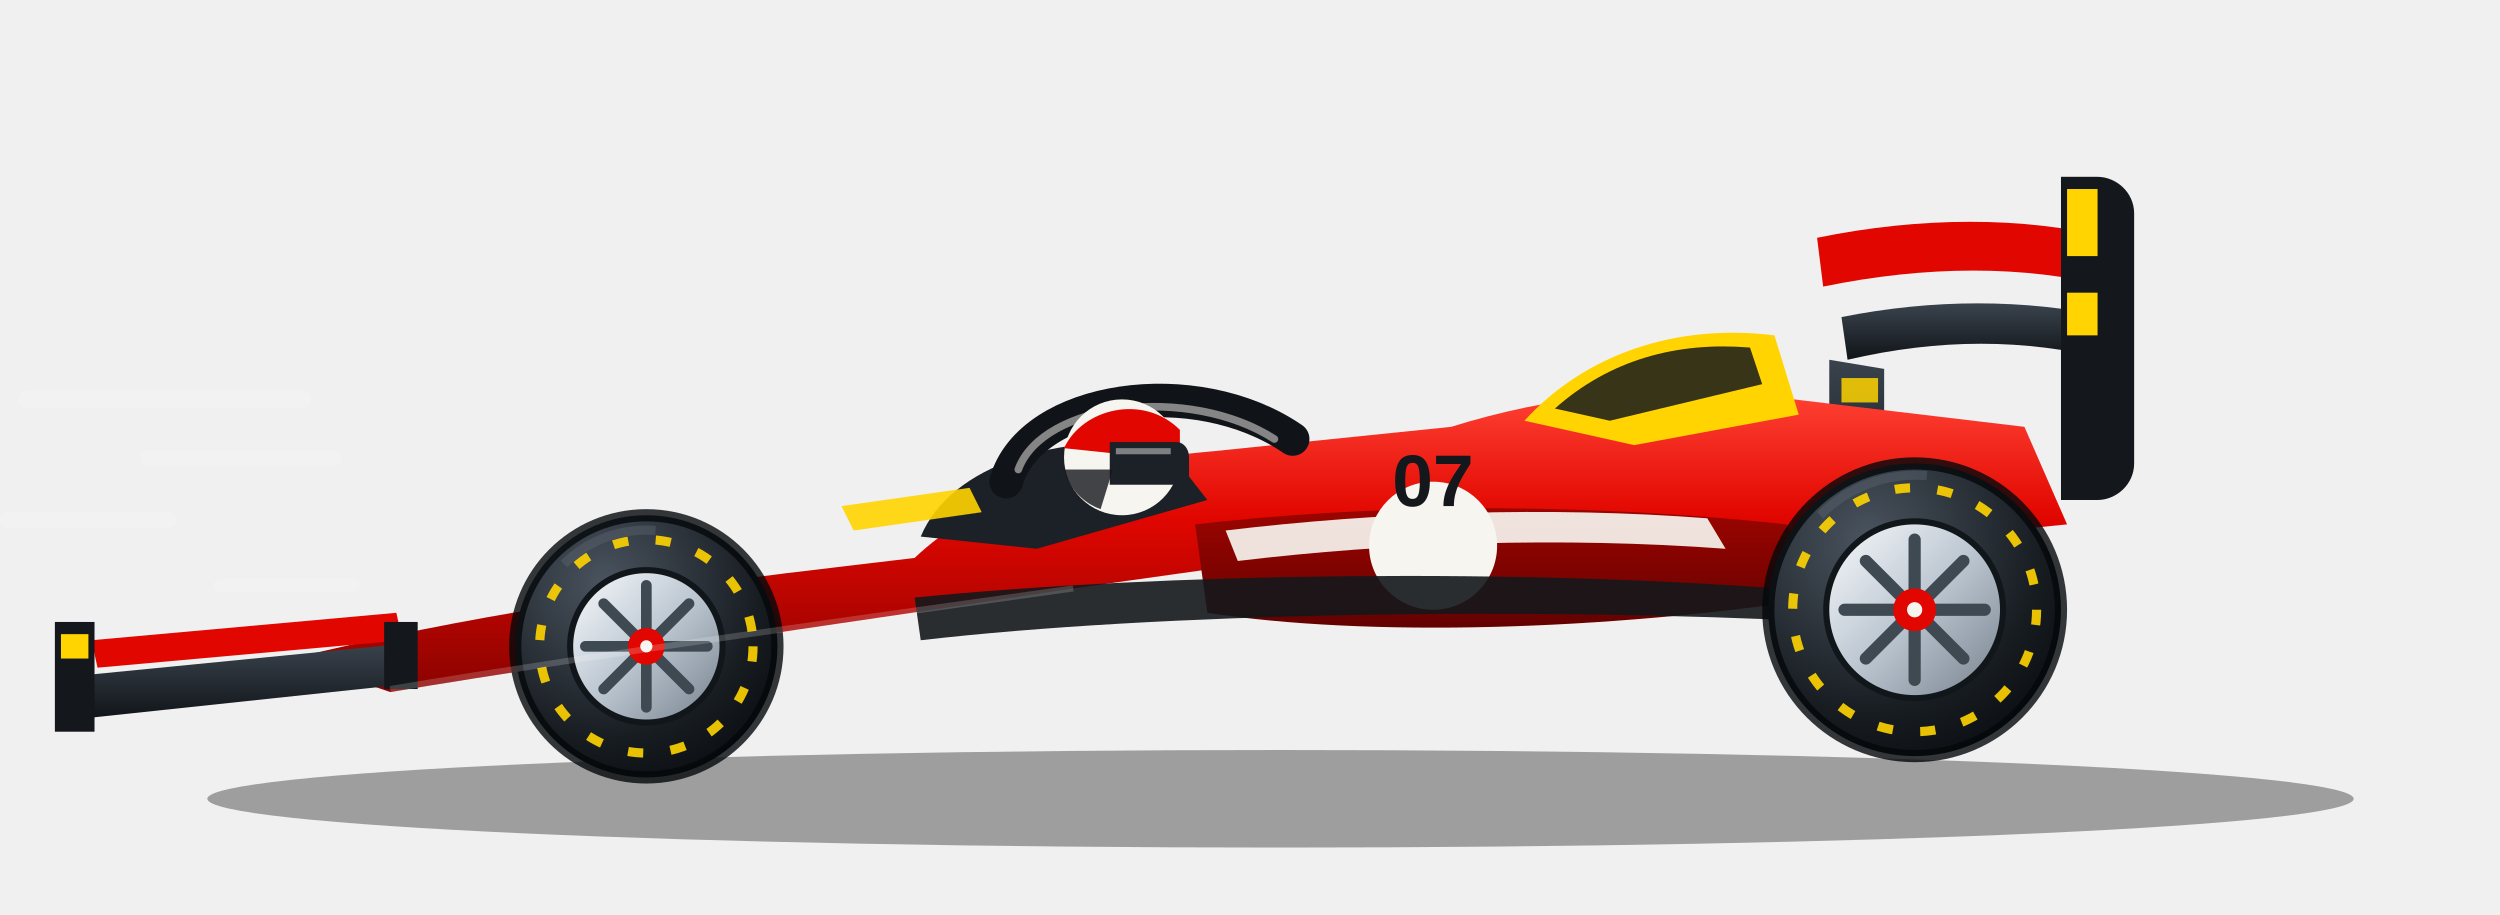
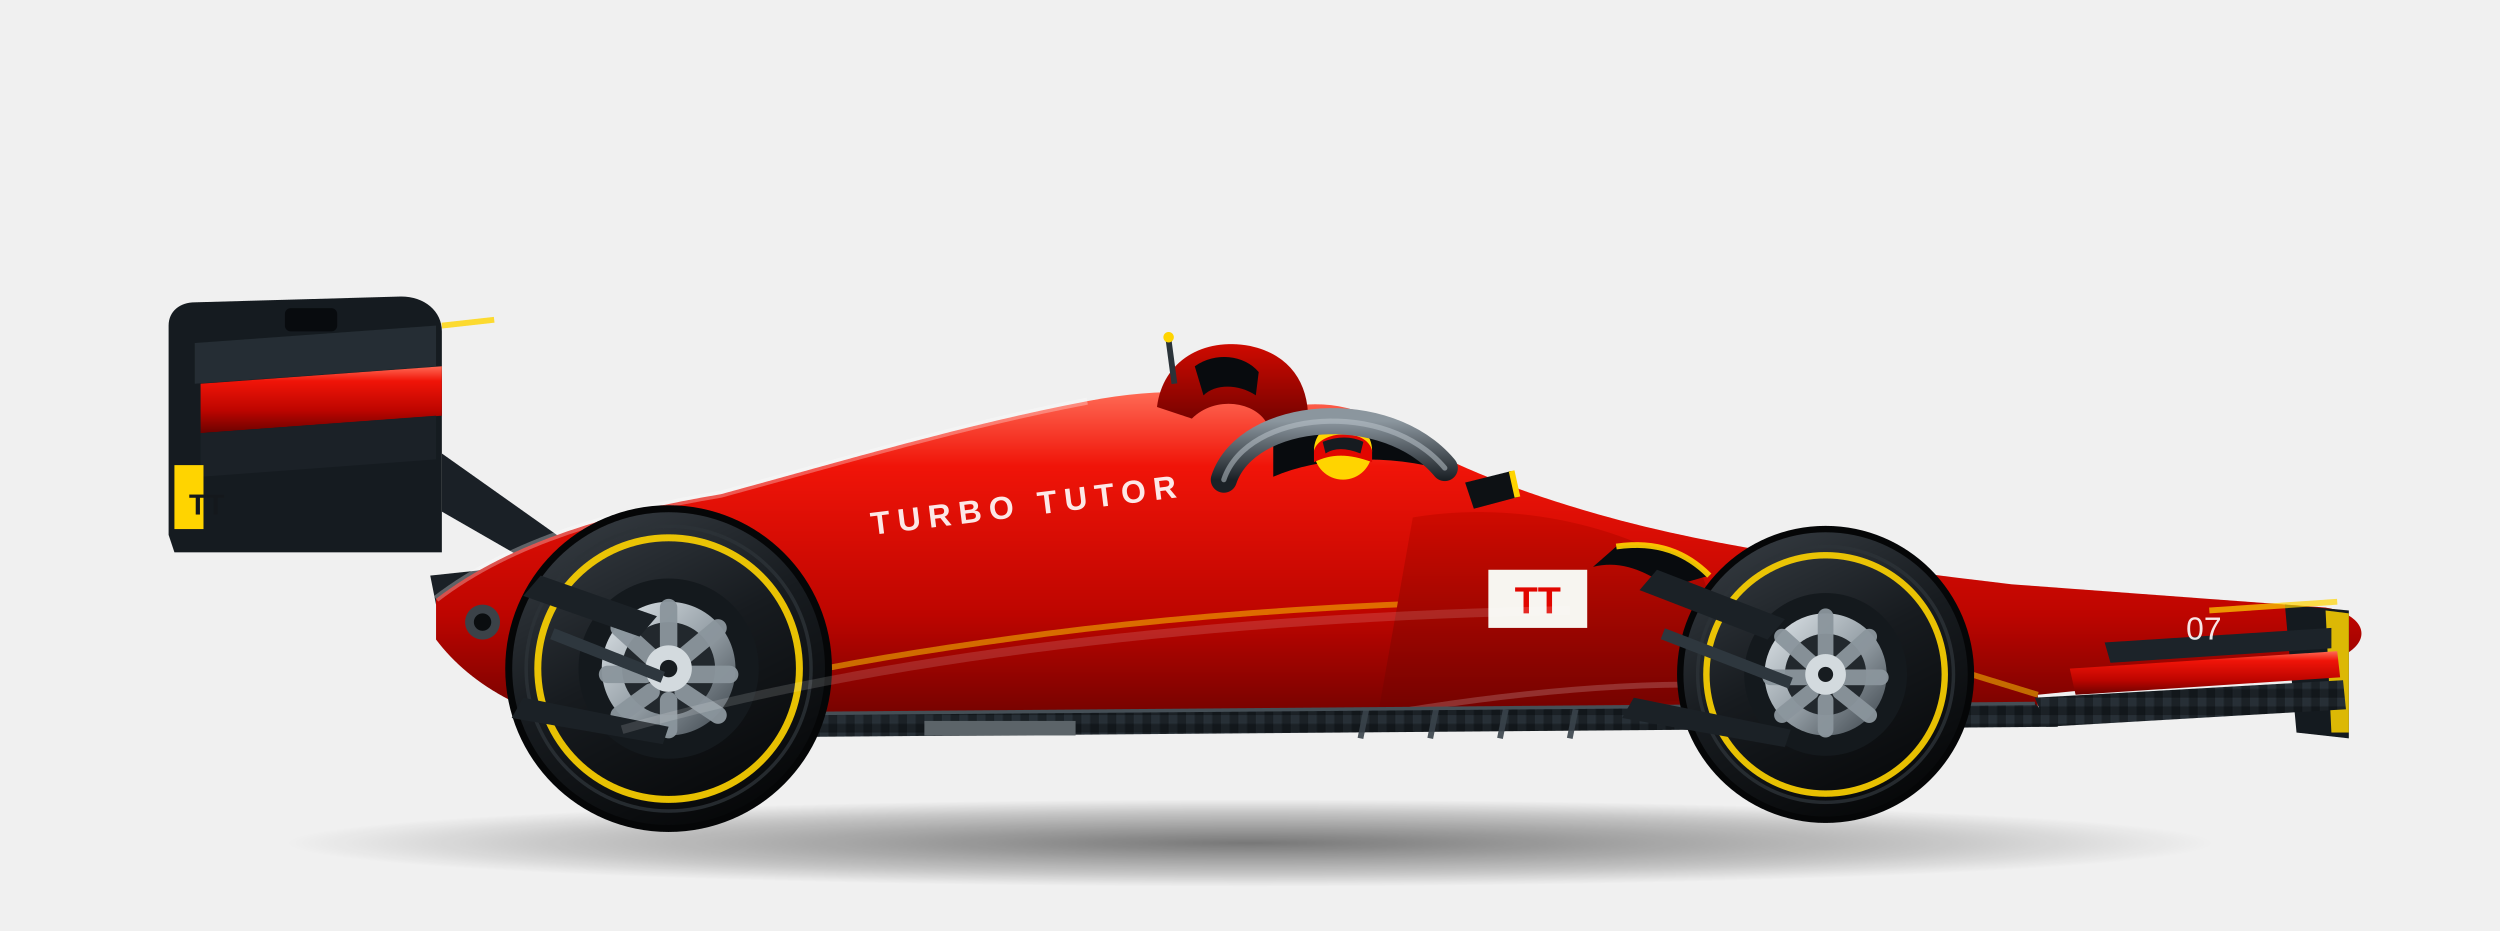
- <svg xmlns="http://www.w3.org/2000/svg" viewBox="0 0 820 300" role="img" aria-labelledby="carTitle">
+ <svg xmlns="http://www.w3.org/2000/svg" viewBox="0 0 860 320" role="img" aria-labelledby="carTitle carDesc">
  <defs>
-     <linearGradient id="carBody" x1="0" y1="0" x2="0" y2="1">
-       <stop offset="0" stop-color="#ff4234" />
-       <stop offset=".42" stop-color="#e10600" />
-       <stop offset="1" stop-color="#8a0300" />
+     <linearGradient id="shell" x1="0" y1="0" x2="0" y2="1">
+       <stop offset="0" stop-color="#ff6a55" />
+       <stop offset=".22" stop-color="#f01408" />
+       <stop offset=".66" stop-color="#bd0500" />
+       <stop offset="1" stop-color="#6b0200" />
    </linearGradient>
-     <linearGradient id="carBodyDark" x1="0" y1="0" x2="0" y2="1">
-       <stop offset="0" stop-color="#9c0400" />
-       <stop offset="1" stop-color="#630200" />
+     <linearGradient id="shellSide" x1="0" y1="0" x2="0" y2="1">
+       <stop offset="0" stop-color="#cf0a00" />
+       <stop offset="1" stop-color="#720200" />
    </linearGradient>
-     <linearGradient id="carDark" x1="0" y1="0" x2="0" y2="1">
-       <stop offset="0" stop-color="#3a434d" />
-       <stop offset="1" stop-color="#101418" />
+     <linearGradient id="carbon" x1="0" y1="0" x2="0" y2="1">
+       <stop offset="0" stop-color="#333b42" />
+       <stop offset="1" stop-color="#0e1215" />
    </linearGradient>
-     <linearGradient id="carRim" x1="0" y1="0" x2="1" y2="1">
-       <stop offset="0" stop-color="#f7fafc" />
-       <stop offset=".5" stop-color="#bcc6d1" />
-       <stop offset="1" stop-color="#78838f" />
+     <linearGradient id="tyre" x1=".25" y1="0" x2=".75" y2="1">
+       <stop offset="0" stop-color="#343a40" />
+       <stop offset=".45" stop-color="#171b1f" />
+       <stop offset="1" stop-color="#050607" />
    </linearGradient>
-     <radialGradient id="carTyre" cx=".34" cy=".26" r=".88">
-       <stop offset="0" stop-color="#4a545f" />
-       <stop offset=".68" stop-color="#171c21" />
-       <stop offset="1" stop-color="#080b0e" />
+     <linearGradient id="rim" x1="0" y1="0" x2="1" y2="1">
+       <stop offset="0" stop-color="#e2e8ec" />
+       <stop offset=".5" stop-color="#98a2a9" />
+       <stop offset="1" stop-color="#394148" />
+     </linearGradient>
+     <linearGradient id="halo" x1="0" y1="0" x2="0" y2="1">
+       <stop offset="0" stop-color="#8b969e" />
+       <stop offset="1" stop-color="#1b2126" />
+     </linearGradient>
+     <radialGradient id="contact" cx=".5" cy=".5" r=".5">
+       <stop offset="0" stop-color="#000" stop-opacity=".5" />
+       <stop offset=".7" stop-color="#000" stop-opacity=".18" />
+       <stop offset="1" stop-color="#000" stop-opacity="0" />
    </radialGradient>
-     <linearGradient id="carVisor" x1="0" y1="0" x2="1" y2="1">
-       <stop offset="0" stop-color="#6f7d8a" />
-       <stop offset="1" stop-color="#161c22" />
-     </linearGradient>
-     <style>
-       @keyframes carWheel { to { transform: rotate(360deg); } }
-       .car-wheel-spin { transform-box: fill-box; transform-origin: center; animation: carWheel 1.9s linear infinite; }
-       @media (prefers-reduced-motion: reduce) { .car-wheel-spin { animation: none; } }
-     </style>
+     <pattern id="weave" width="6" height="6" patternUnits="userSpaceOnUse">
+       <rect width="6" height="6" fill="#1b2126" />
+       <rect width="3" height="3" fill="#272f36" />
+       <rect x="3" y="3" width="3" height="3" fill="#12171b" />
+     </pattern>
  </defs>
-   <ellipse cx="420" cy="262" rx="352" ry="16" fill="#000" opacity=".34" />
-   <g fill="#ffffff" opacity=".14">
-     <rect x="6" y="128" width="96" height="6" rx="3" />
-     <rect x="46" y="148" width="66" height="5" rx="2.5" />
-     <rect x="0" y="168" width="58" height="5" rx="2.5" />
-     <rect x="70" y="190" width="48" height="4" rx="2" />
+   <ellipse cx="430" cy="290" rx="336" ry="15" fill="url(#contact)" />
+   <path d="M58 112 C58 107 62 104 67 104 L138 102 C146 102 152 107 152 114 L152 190 L60 190 L58 184 Z" fill="#151b20" />
+   <path d="M67 118 L150 112 L150 126 L67 132 Z" fill="#252d34" />
+   <path d="M69 132 L152 126 L152 143 L69 149 Z" fill="url(#shell)" />
+   <path d="M150 143 L150 158 L69 164 L69 149 Z" fill="#1b2127" />
+   <path d="M60 160 L70 160 L70 182 L60 182 Z" fill="#ffd400" />
+   <text x="65" y="177" font-family="'Arial Black', Arial, sans-serif" font-size="10" font-weight="900" fill="#14181c">TT</text>
+   <path d="M152 156 L200 190 L192 199 L152 176 Z" fill="#1a2026" />
+   <path d="M148 198 L204 192 L206 202 L150 208 Z" fill="#1a2026" />
+   <rect x="98" y="106" width="18" height="8" rx="2" fill="#080b0e" />
+   <path d="M152 112 L170 110" stroke="#ffd400" stroke-width="2" opacity=".8" />
+   <path d="M150 206 C176 186 212 176 248 170 C292 158 332 146 374 138 C400 133 422 134 438 141 C454 137 468 139 480 149 C502 161 522 169 550 177 C592 189 642 195 692 201 L800 209 C812 211 817 219 807 225 C781 231 741 235 701 239 L701 247 L214 251 C184 249 162 236 150 220 Z" fill="url(#shell)" />
+   <path d="M150 206 C176 186 212 176 248 170 C292 158 332 146 374 138" fill="none" stroke="#fff" stroke-opacity=".3" stroke-width="2.4" />
+   <path d="M214 251 C240 236 300 226 360 218 C430 209 520 204 600 208 L701 239" fill="none" stroke="#ffd400" stroke-opacity=".5" stroke-width="2" />
+   <path d="M398 140 C400 124 414 116 430 119 C444 122 450 132 450 144 L436 146 C432 138 418 136 410 144 Z" fill="url(#shellSide)" />
+   <path d="M411 126 C418 121 428 122 433 128 L432 136 C426 132 418 132 414 136 Z" fill="#080b0e" />
+   <path d="M438 150 C450 144 472 143 486 149 L498 162 C478 156 454 157 438 164 Z" fill="#080b0e" />
+   <circle cx="462" cy="155" r="10" fill="#ffd400" />
+   <path d="M452 155 C454 148 470 147 472 155 L472 159 C464 156 458 156 452 159 Z" fill="#e10600" />
+   <path d="M455 152 C460 150 465 150 469 152 L468 156 C463 154 459 154 456 156 Z" fill="#161b20" />
+   <path d="M421 165 C429 141 477 137 497 161" fill="none" stroke="url(#halo)" stroke-width="9" stroke-linecap="round" />
+   <path d="M421 165 C429 141 477 137 497 161" fill="none" stroke="#b9c3ca" stroke-width="1.8" stroke-linecap="round" opacity=".55" />
+   <path d="M486 178 C522 172 560 181 586 199 L600 240 L474 246 Z" fill="url(#shellSide)" />
+   <path d="M556 188 C570 186 580 190 588 198 L574 202 C564 195 556 193 548 195 Z" fill="#080b0e" />
+   <path d="M556 188 C570 186 580 190 588 198" fill="none" stroke="#ffd400" stroke-width="2" opacity=".9" />
+   <path d="M474 246 C520 238 566 234 600 236" fill="none" stroke="#fff" stroke-opacity=".18" stroke-width="2" />
+   <path d="M206 246 L700 242 L708 250 L212 254 Z" fill="url(#weave)" />
+   <path d="M470 244 L468 254 M494 244 L492 254 M518 244 L516 254 M542 244 L540 254" stroke="#39424a" stroke-width="2" opacity=".9" />
+   <rect x="318" y="248" width="52" height="5" fill="#5c6469" />
+   <path d="M206 246 L700 242" stroke="#454f56" stroke-width="1.2" />
+   <path d="M786 208 L808 210 L808 254 L790 252 Z" fill="#141a1f" />
+   <path d="M800 210 L808 211 L808 252 L802 252 Z" fill="#ffd400" opacity=".85" />
+   <path d="M700 240 L806 234 L807 244 L704 250 Z" fill="url(#weave)" />
+   <path d="M712 230 L804 224 L805 233 L714 239 Z" fill="url(#shell)" />
+   <path d="M724 221 L802 216 L802 223 L726 228 Z" fill="#1c2329" />
+   <path d="M760 210 L804 207" stroke="#ffd400" stroke-width="2" opacity=".7" />
+   <g>
+     <circle cx="230" cy="230" r="55" fill="url(#tyre)" />
+     <circle cx="230" cy="230" r="55" fill="none" stroke="#050607" stroke-width="2.4" />
+     <circle cx="230" cy="230" r="49" fill="none" stroke="#2c3237" stroke-width="1.2" opacity=".8" />
+     <circle cx="230" cy="230" r="45" fill="none" stroke="#ffd400" stroke-width="2.4" opacity=".9" />
+     <circle cx="230" cy="230" r="31" fill="#14191d" />
+     <circle cx="230" cy="230" r="23" fill="url(#rim)" />
+     <circle cx="230" cy="230" r="16" fill="#22282d" />
+     <g stroke="#8b959c" stroke-width="6" stroke-linecap="round" opacity=".95">
+       <path d="M230 224 V209" />
+       <path d="M235 226 L247 216" />
+       <path d="M237 232 L251 232" />
+       <path d="M235 238 L247 246" />
+       <path d="M230 241 V251" />
+       <path d="M224 238 L213 246" />
+       <path d="M222 232 L209 232" />
+       <path d="M224 226 L213 216" />
+     </g>
+     <circle cx="230" cy="230" r="8" fill="#d3dade" />
+     <circle cx="230" cy="230" r="3" fill="#171c20" />
  </g>
  <g>
-     <path d="M596 78 C630 71 664 71 692 78 L692 94 C664 87 632 87 598 94 Z" fill="#e10600" />
-     <path d="M604 104 C634 98 664 98 692 104 L692 118 C664 111 636 111 606 118 Z" fill="url(#carDark)" />
-     <path d="M688 58 C694 58 700 63 700 70 L700 152 C700 159 694 164 688 164 L676 164 L676 58 Z" fill="#14171b" />
-     <path d="M678 62 h10 v22 h-10 z" fill="#ffd400" />
-     <path d="M678 96 h10 v14 h-10 z" fill="#ffd400" />
-     <path d="M600 118 L618 121 L618 172 L600 168 Z" fill="url(#carDark)" />
-     <path d="M604 124 h12 v8 h-12 z" fill="#ffd400" opacity=".85" />
+     <circle cx="628" cy="232" r="50" fill="url(#tyre)" />
+     <circle cx="628" cy="232" r="50" fill="none" stroke="#050607" stroke-width="2.2" />
+     <circle cx="628" cy="232" r="44" fill="none" stroke="#2c3237" stroke-width="1.2" opacity=".8" />
+     <circle cx="628" cy="232" r="41" fill="none" stroke="#ffd400" stroke-width="2.2" opacity=".9" />
+     <circle cx="628" cy="232" r="28" fill="#14191d" />
+     <circle cx="628" cy="232" r="21" fill="url(#rim)" />
+     <circle cx="628" cy="232" r="14" fill="#22282d" />
+     <g stroke="#8b959c" stroke-width="5.4" stroke-linecap="round" opacity=".95">
+       <path d="M628 226 V212" />
+       <path d="M633 228 L643 219" />
+       <path d="M635 233 L647 233" />
+       <path d="M633 238 L643 246" />
+       <path d="M628 241 V251" />
+       <path d="M623 238 L613 246" />
+       <path d="M621 233 L609 233" />
+       <path d="M623 228 L613 219" />
+     </g>
+     <circle cx="628" cy="232" r="7" fill="#d3dade" />
+     <circle cx="628" cy="232" r="2.6" fill="#171c20" />
  </g>
-   <path d="M96 216 C152 202 210 194 258 188 L300 183 C320 164 352 152 398 148 L476 140 C508 130 542 126 580 130 L664 140 L678 172 L598 180 C536 186 470 188 416 184 L352 193 C288 203 200 215 128 227 Z" fill="url(#carBody)" />
-   <path d="M392 172 C444 166 512 164 586 172 L598 196 C526 207 448 209 396 201 Z" fill="url(#carBodyDark)" />
-   <path d="M402 174 C452 168 508 166 560 170 L566 180 C512 176 456 178 406 184 Z" fill="#f7f5f0" opacity=".92" />
-   <path d="M470 158 a21 21 0 1 0 .1 0 z" fill="#f7f5f0" />
-   <text x="470" y="166" font-family="'Barlow Condensed', 'Arial Narrow', Arial, sans-serif" font-size="24" font-weight="900" fill="#14171b" text-anchor="middle">07</text>
-   <path d="M500 138 C520 116 550 106 582 110 L590 136 L536 146 Z" fill="#ffd400" />
-   <path d="M510 134 C528 118 550 112 574 114 L578 126 L528 138 Z" fill="#14171b" opacity=".85" />
-   <path d="M300 196 C380 188 500 186 596 194 L600 204 C500 199 380 201 302 210 Z" fill="#14171b" opacity=".9" />
-   <path d="M302 176 C312 152 348 142 382 146 L396 164 L340 180 Z" fill="#1b2127" />
-   <path d="M330 158 C338 130 392 122 424 144" fill="none" stroke="#101418" stroke-width="11" stroke-linecap="round" />
-   <path d="M334 154 C342 132 390 126 418 144" fill="none" stroke="#f7f5f0" stroke-width="2.5" stroke-linecap="round" opacity=".5" />
-   <g transform="translate(368 150)">
-     <circle r="19" fill="#f7f5f0" />
-     <path d="M-19 -3 C-13 -16 7 -21 19 -9 L19 1 Z" fill="#e10600" />
-     <path d="M-4 -5 h22 c2 0 4 2 4 5 v9 h-26 z" fill="#1b2127" />
-     <path d="M-2 -2 h18" stroke="#f7f5f0" stroke-width="2" opacity=".45" />
-     <path d="M-19 4 a19 19 0 0 0 12 13 l4 -13 z" fill="#14171b" opacity=".8" />
-   </g>
-   <path d="M30 210 L130 201 L132 210 L32 219 Z" fill="#e10600" />
-   <path d="M22 222 L134 211 L137 224 L24 236 Z" fill="url(#carDark)" />
-   <path d="M18 204 h13 v36 h-13 z" fill="#14171b" />
-   <path d="M126 204 h11 v22 h-11 z" fill="#14171b" />
-   <path d="M20 208 h9 v8 h-9 z" fill="#ffd400" />
-   <g transform="translate(628 200)">
-     <circle r="48" fill="url(#carTyre)" />
-     <circle r="48" fill="none" stroke="#04070a" stroke-width="4" opacity=".8" />
-     <circle r="40" fill="none" stroke="#ffd400" stroke-width="3" stroke-dasharray="5 9" opacity=".9" />
-     <circle r="30" fill="#11161a" />
-     <g class="car-wheel-spin">
-       <circle r="28" fill="url(#carRim)" />
-       <g stroke="#3f4952" stroke-width="4" stroke-linecap="round">
-         <line x1="0" y1="-23" x2="0" y2="23" />
-         <line x1="-23" y1="0" x2="23" y2="0" />
-         <line x1="-16" y1="-16" x2="16" y2="16" />
-         <line x1="-16" y1="16" x2="16" y2="-16" />
-       </g>
-       <circle r="7" fill="#e10600" />
-       <circle r="2.5" fill="#f7f5f0" />
-     </g>
-     <path d="M-31 -31 A44 44 0 0 1 4 -44" fill="none" stroke="#5a646f" stroke-width="3" opacity=".45" />
-   </g>
-   <g transform="translate(212 212)">
-     <circle r="43" fill="url(#carTyre)" />
-     <circle r="43" fill="none" stroke="#04070a" stroke-width="4" opacity=".8" />
-     <circle r="35" fill="none" stroke="#ffd400" stroke-width="3" stroke-dasharray="5 9" opacity=".9" />
-     <circle r="26" fill="#11161a" />
-     <g class="car-wheel-spin">
-       <circle r="24" fill="url(#carRim)" />
-       <g stroke="#3f4952" stroke-width="3.5" stroke-linecap="round">
-         <line x1="0" y1="-20" x2="0" y2="20" />
-         <line x1="-20" y1="0" x2="20" y2="0" />
-         <line x1="-14" y1="-14" x2="14" y2="14" />
-         <line x1="-14" y1="14" x2="14" y2="-14" />
-       </g>
-       <circle r="6" fill="#e10600" />
-       <circle r="2" fill="#f7f5f0" />
-     </g>
-     <path d="M-27 -27 A38 38 0 0 1 3 -38" fill="none" stroke="#5a646f" stroke-width="3" opacity=".45" />
-   </g>
-   <path d="M276 166 L318 160 L322 168 L280 174 Z" fill="#ffd400" opacity=".9" />
-   <path d="M128 226 C200 214 288 202 352 193" fill="none" stroke="#ffffff" stroke-width="2" opacity=".18" />
+   <path d="M570 196 L614 213 L608 220 L564 203 Z" fill="#1b2126" />
+   <path d="M562 240 L616 251 L614 257 L558 247 Z" fill="#1b2126" />
+   <path d="M572 218 L616 235" stroke="#2e373e" stroke-width="4" />
+   <path d="M186 198 L226 212 L220 219 L180 205 Z" fill="#1b2126" />
+   <path d="M180 240 L230 250 L228 256 L176 247 Z" fill="#1b2126" />
+   <path d="M190 218 L228 233" stroke="#2e373e" stroke-width="4" />
+   <path d="M504 166 L520 162 L522 171 L507 175 Z" fill="#0d1114" />
+   <path d="M520 162 L522 171" stroke="#ffd400" stroke-width="2" />
+   <path d="M404 132 L402 117" stroke="#2b3339" stroke-width="2" />
+   <circle cx="402" cy="116" r="1.8" fill="#ffd400" />
+   <circle cx="166" cy="214" r="6" fill="#3b4248" />
+   <circle cx="166" cy="214" r="3" fill="#0a0d0f" />
+   <rect x="512" y="196" width="34" height="20" fill="#f7f5f0" />
+   <text x="529" y="211" text-anchor="middle" font-family="'Arial Black', Arial, sans-serif" font-size="13" font-weight="900" fill="#e10600">TT</text>
+   <text x="300" y="184" font-family="'Arial Narrow', Arial, sans-serif" font-size="11" font-weight="700" letter-spacing="2.6" fill="#fff" opacity=".9" transform="rotate(-7 300 184)">TURBO TUTOR</text>
+   <text x="752" y="220" font-family="'Arial Black', Arial, sans-serif" font-size="11" fill="#fff" opacity=".9">07</text>
+   <path d="M214 251 C300 226 420 212 540 210" fill="none" stroke="#fff" stroke-opacity=".14" stroke-width="3" />
</svg>
